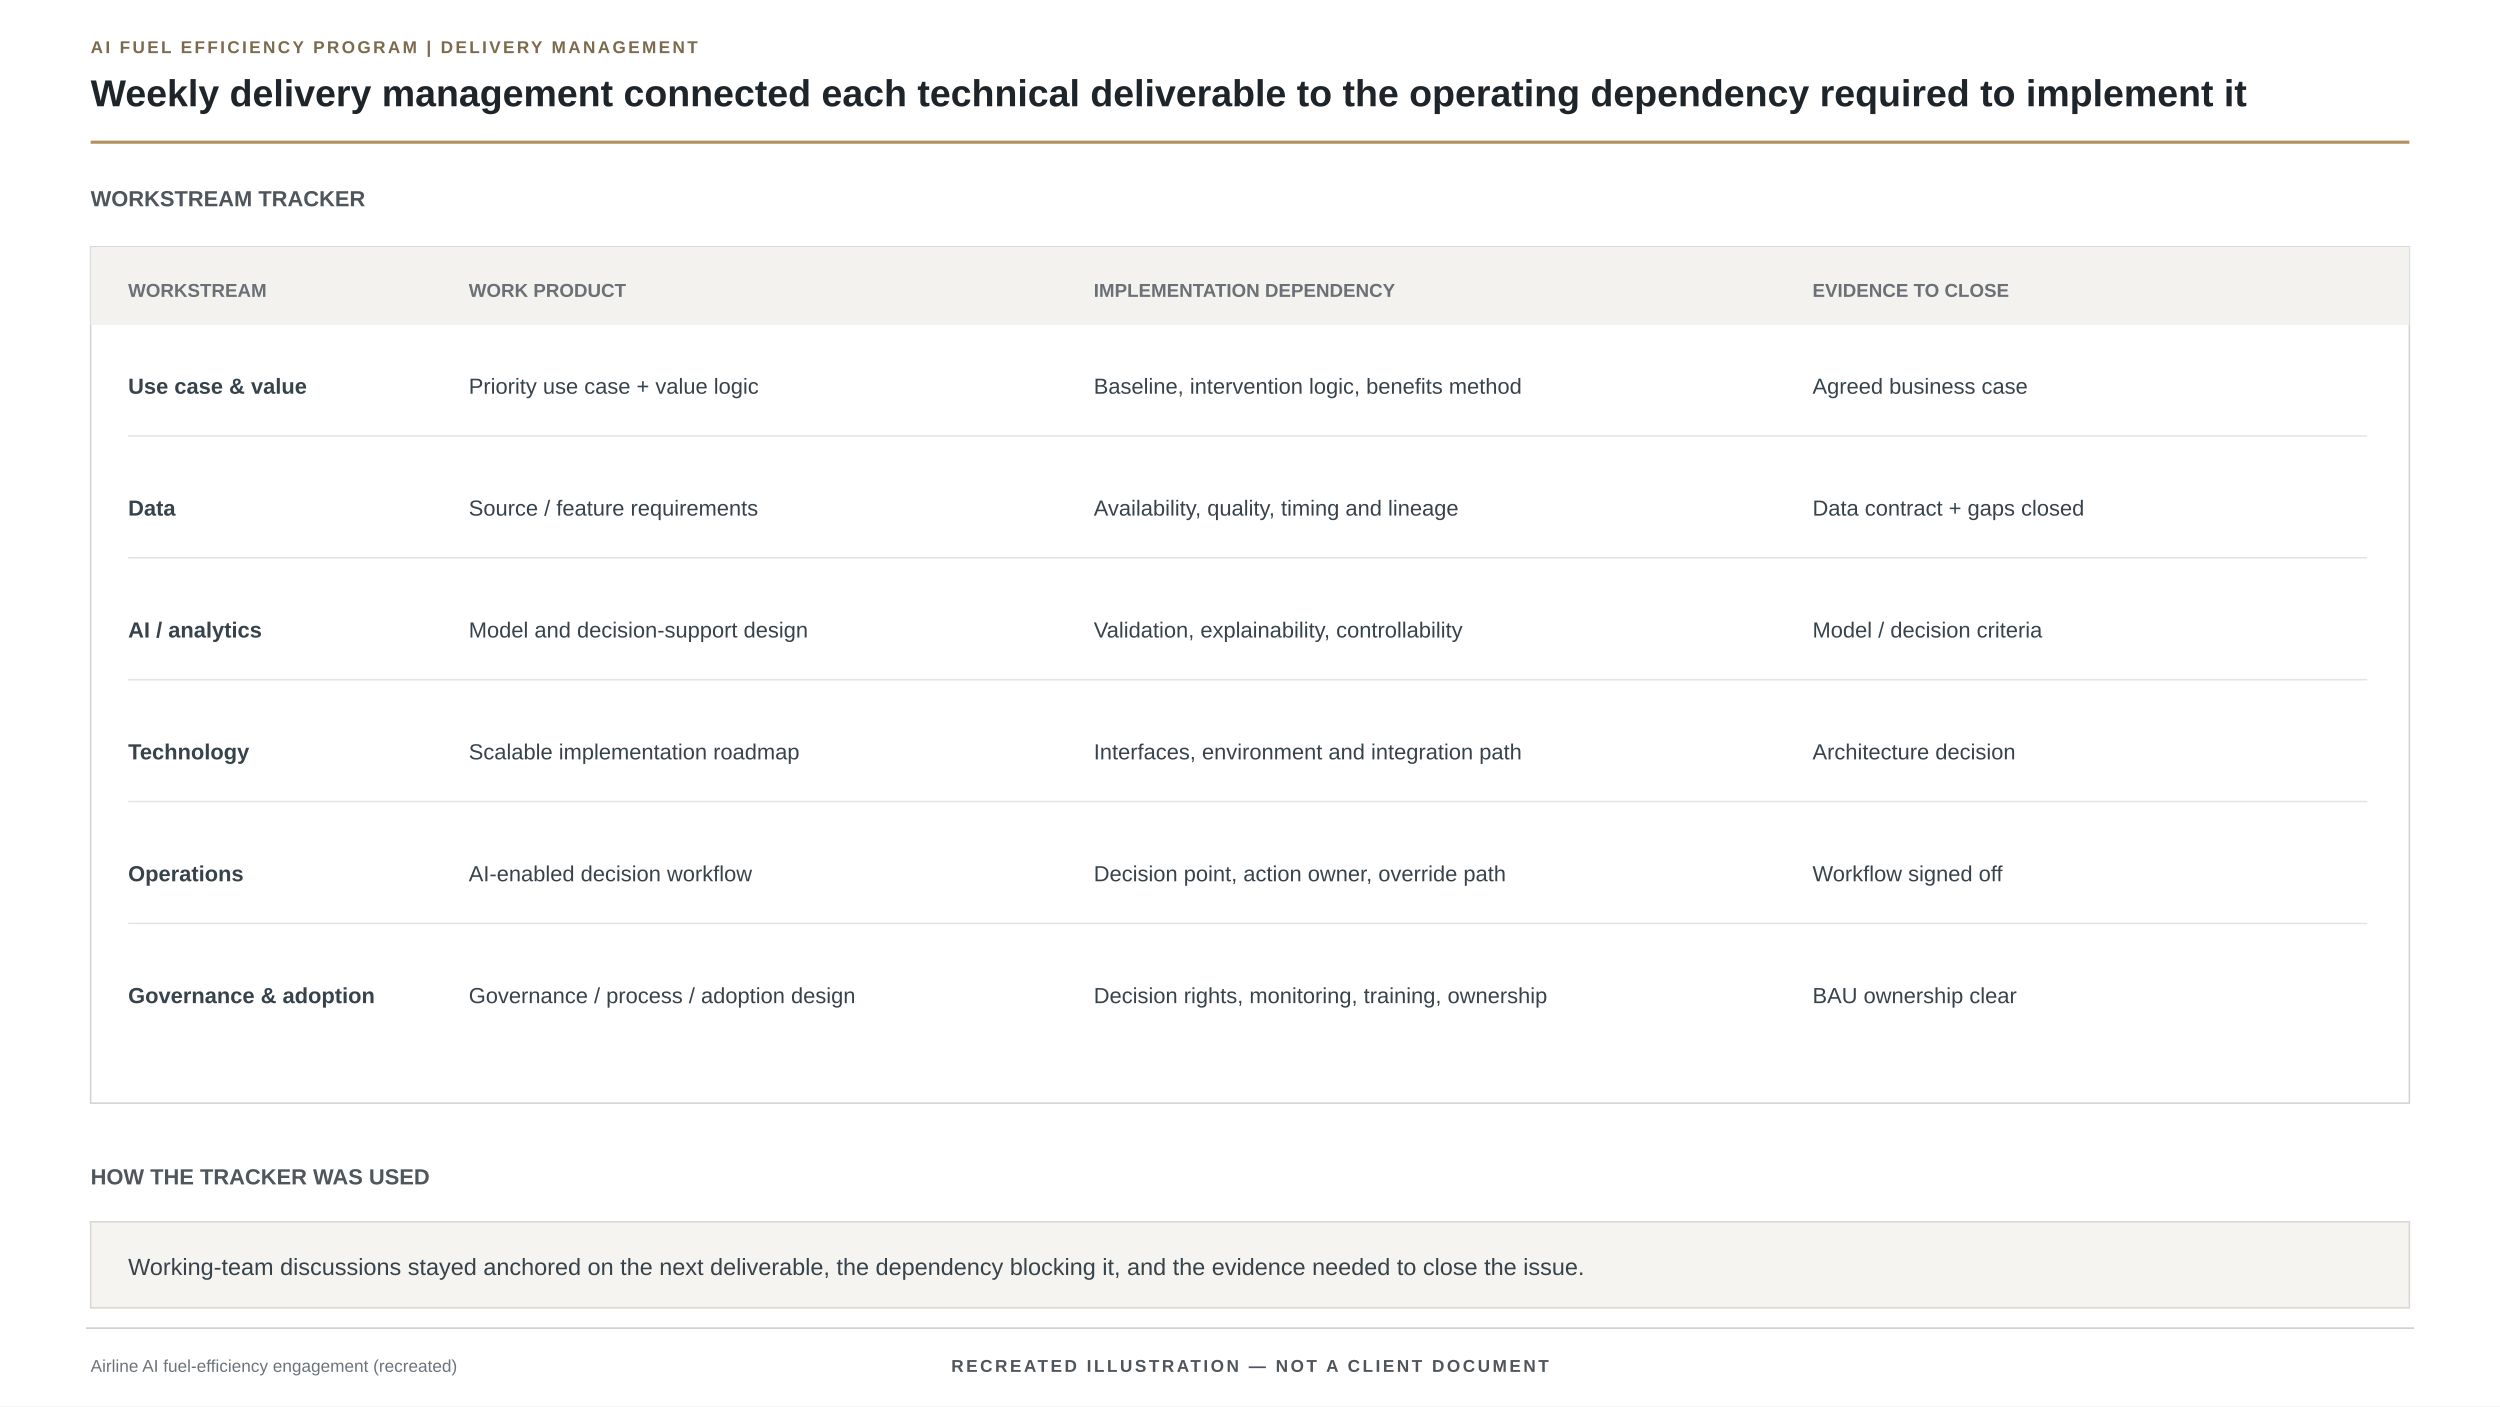
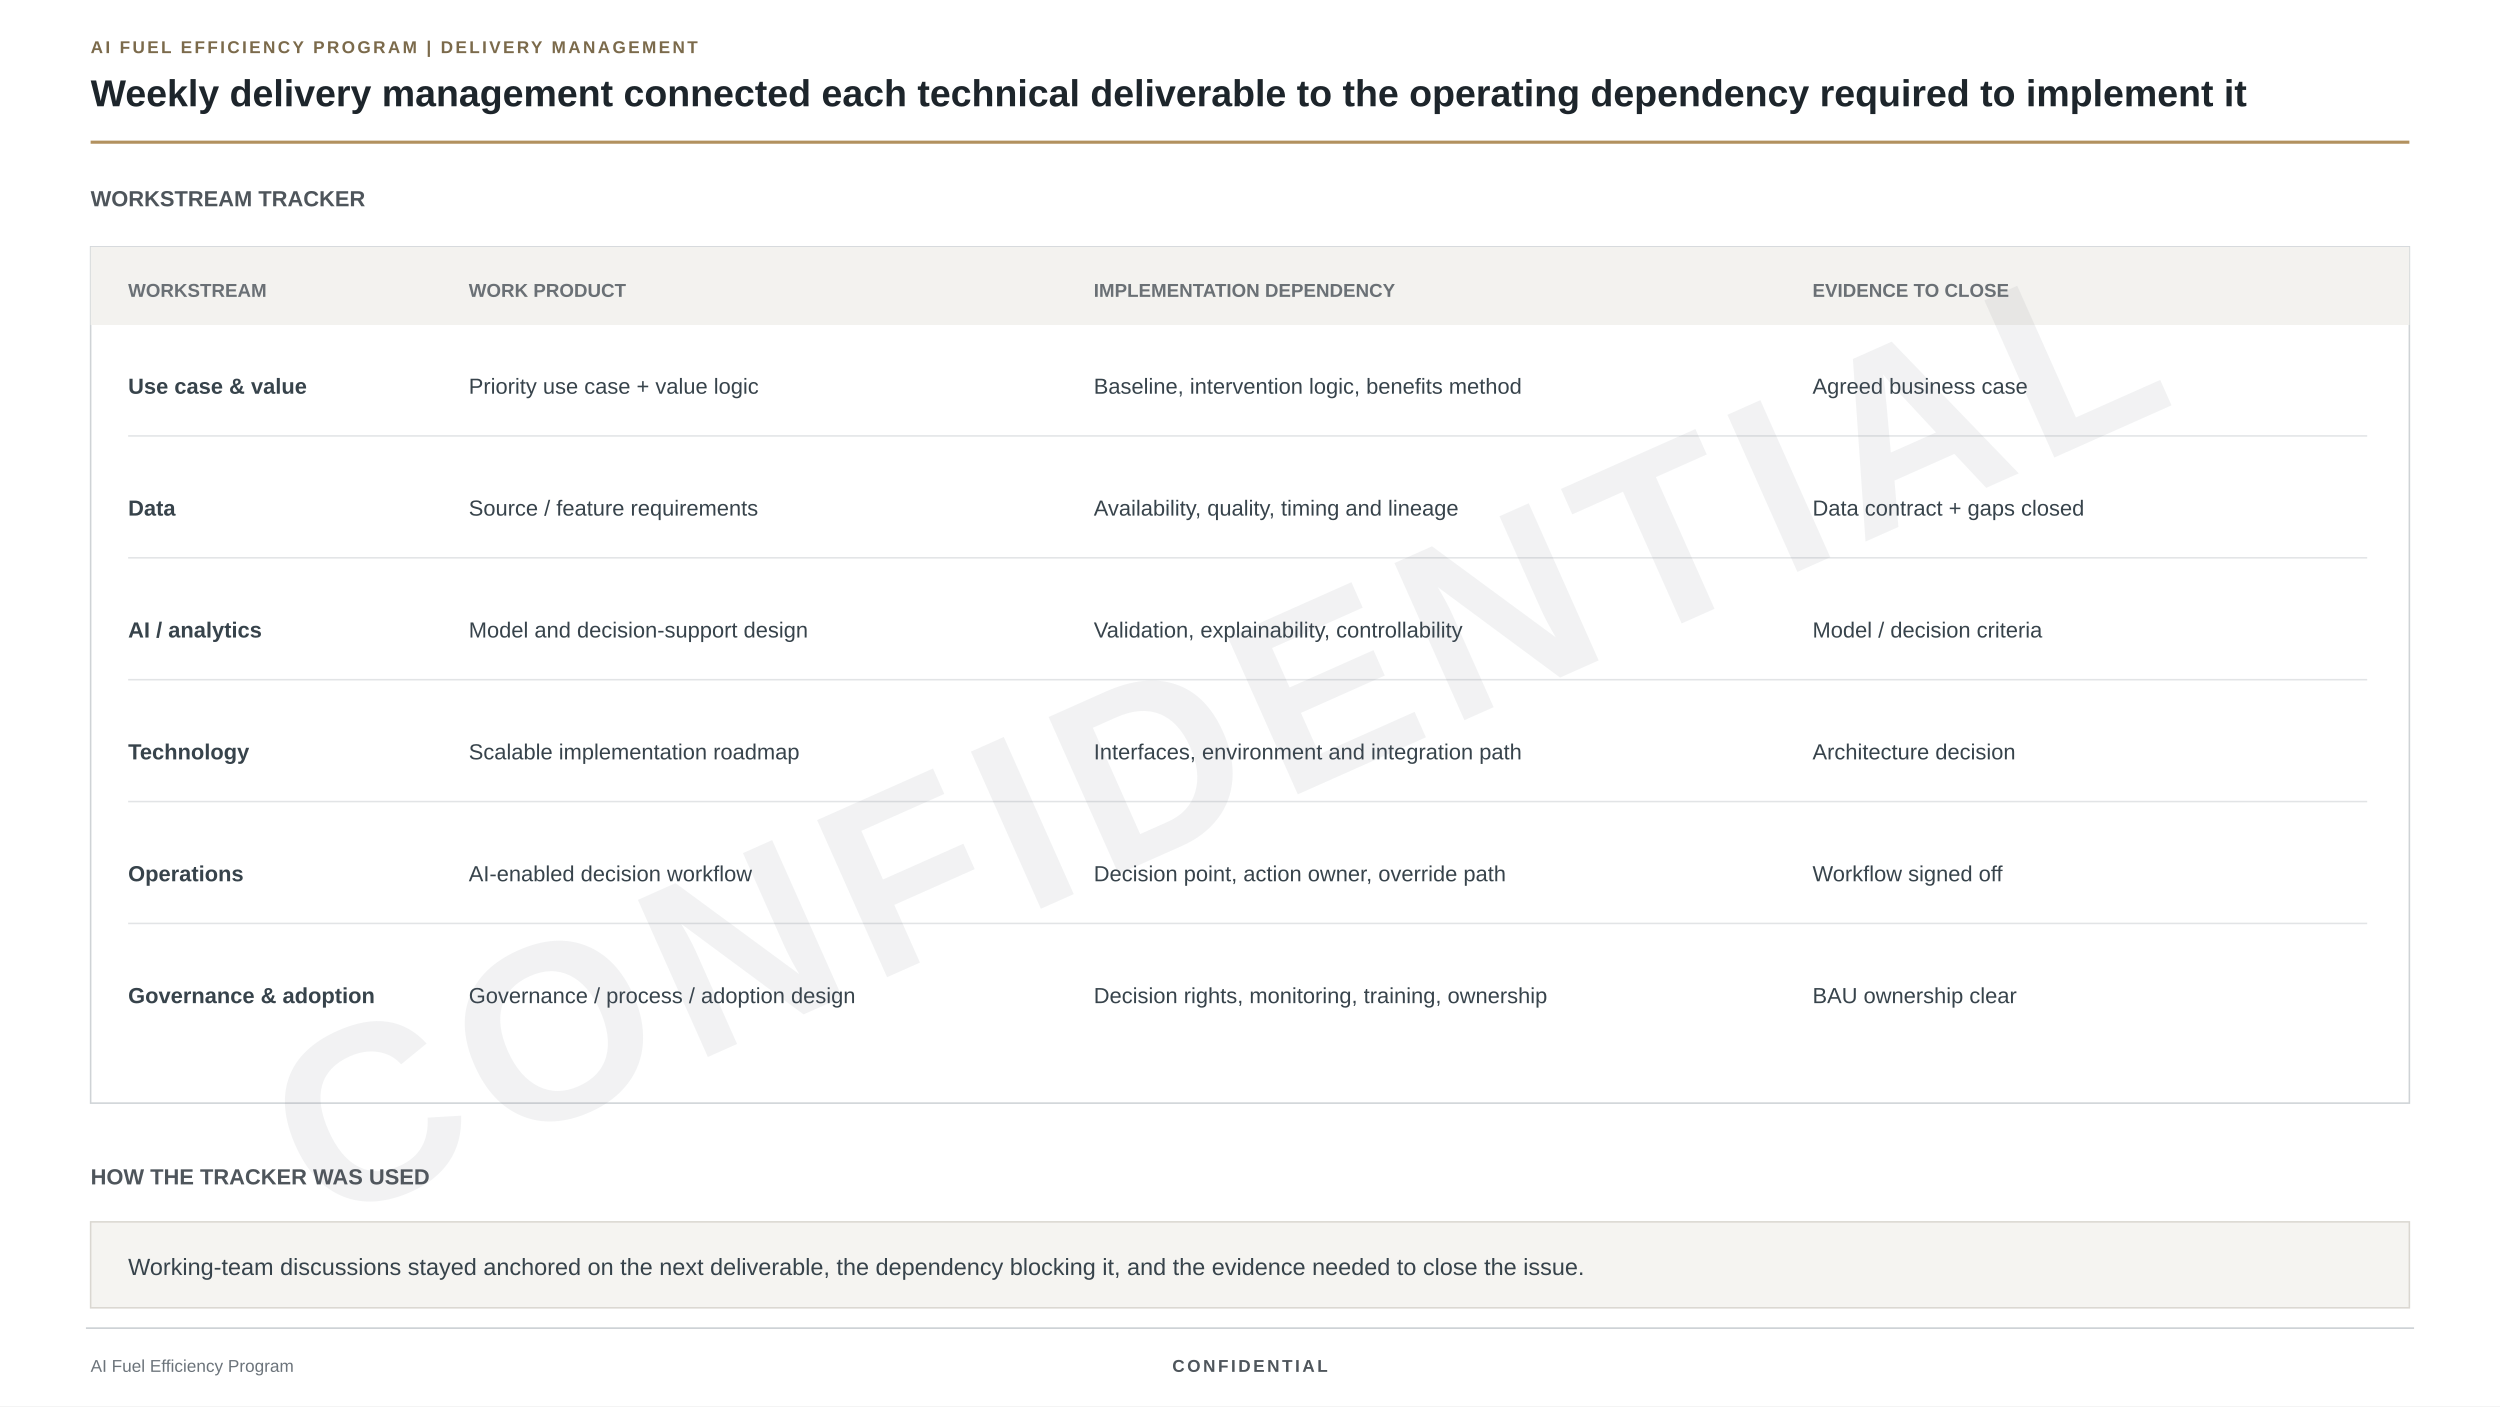
<svg xmlns="http://www.w3.org/2000/svg" width="1600" height="900" viewBox="0 0 1600 900">
  <rect width="1600" height="900" fill="#ffffff" />
  <text x="58" y="34" font-family="Arial" font-size="11" font-weight="700" letter-spacing="1.5" fill="#7b6a4b">AI FUEL EFFICIENCY PROGRAM | DELIVERY MANAGEMENT</text>
  <text x="58" y="68" font-family="Arial" font-size="24" font-weight="700" fill="#1d252b">Weekly delivery management connected each technical deliverable to the operating dependency required to implement it</text>
  <line x1="58" y1="91" x2="1542" y2="91" stroke="#b2915f" stroke-width="2" />
  <g font-family="Arial">
    <text x="58" y="132" font-size="14" font-weight="700" fill="#4e555b">WORKSTREAM TRACKER</text>
    <rect x="58" y="158" width="1484" height="548" fill="#ffffff" stroke="#cfd3d6" />
    <rect x="58" y="158" width="1484" height="50" fill="#f3f2ef" />
    <text x="82" y="190" font-size="12" font-weight="700" fill="#6a7075">WORKSTREAM</text>
    <text x="300" y="190" font-size="12" font-weight="700" fill="#6a7075">WORK PRODUCT</text>
    <text x="700" y="190" font-size="12" font-weight="700" fill="#6a7075">IMPLEMENTATION DEPENDENCY</text>
    <text x="1160" y="190" font-size="12" font-weight="700" fill="#6a7075">EVIDENCE TO CLOSE</text>
    <g font-size="14" fill="#37434b">
      <text x="82" y="252" font-weight="700">Use case &amp; value</text>
      <text x="300" y="252">Priority use case + value logic</text>
      <text x="700" y="252">Baseline, intervention logic, benefits method</text>
      <text x="1160" y="252">Agreed business case</text>
      <line x1="82" y1="279" x2="1515" y2="279" stroke="#e2e4e6" />
      <text x="82" y="330" font-weight="700">Data</text>
      <text x="300" y="330">Source / feature requirements</text>
      <text x="700" y="330">Availability, quality, timing and lineage</text>
      <text x="1160" y="330">Data contract + gaps closed</text>
      <line x1="82" y1="357" x2="1515" y2="357" stroke="#e2e4e6" />
      <text x="82" y="408" font-weight="700">AI / analytics</text>
      <text x="300" y="408">Model and decision-support design</text>
      <text x="700" y="408">Validation, explainability, controllability</text>
      <text x="1160" y="408">Model / decision criteria</text>
      <line x1="82" y1="435" x2="1515" y2="435" stroke="#e2e4e6" />
      <text x="82" y="486" font-weight="700">Technology</text>
      <text x="300" y="486">Scalable implementation roadmap</text>
      <text x="700" y="486">Interfaces, environment and integration path</text>
      <text x="1160" y="486">Architecture decision</text>
      <line x1="82" y1="513" x2="1515" y2="513" stroke="#e2e4e6" />
      <text x="82" y="564" font-weight="700">Operations</text>
      <text x="300" y="564">AI-enabled decision workflow</text>
      <text x="700" y="564">Decision point, action owner, override path</text>
      <text x="1160" y="564">Workflow signed off</text>
      <line x1="82" y1="591" x2="1515" y2="591" stroke="#e2e4e6" />
      <text x="82" y="642" font-weight="700">Governance &amp; adoption</text>
      <text x="300" y="642">Governance / process / adoption design</text>
      <text x="700" y="642">Decision rights, monitoring, training, ownership</text>
      <text x="1160" y="642">BAU ownership clear</text>
    </g>
    <text x="58" y="758" font-size="14" font-weight="700" fill="#4e555b">HOW THE TRACKER WAS USED</text>
    <rect x="58" y="782" width="1484" height="55" fill="#f5f4f1" stroke="#dad7d1" />
    <text x="82" y="816" font-size="15" fill="#37434b">Working-team discussions stayed anchored on the next deliverable, the dependency blocking it, and the evidence needed to close the issue.</text>
  </g>
  <line x1="55" y1="850" x2="1545" y2="850" stroke="#c9ced2" stroke-width="1" />
-   <text x="58" y="878" font-family="Arial" font-size="11" fill="#6b737a">Airline AI fuel-efficiency engagement (recreated)</text>
-   <text x="800" y="878" text-anchor="middle" font-family="Arial" font-size="11" font-weight="700" letter-spacing="1.6" fill="#4e555b">RECREATED ILLUSTRATION — NOT A CLIENT DOCUMENT</text>
+   <text x="58" y="878" font-family="Arial" font-size="11" fill="#6b737a">AI Fuel Efficiency Program</text>
+   <text x="800" y="878" text-anchor="middle" font-family="Arial" font-size="11" font-weight="700" letter-spacing="1.6" fill="#4e555b">CONFIDENTIAL</text>
+   <text data-watermark="confidential" x="800" y="522" text-anchor="middle" font-family="Arial, Helvetica, sans-serif" font-size="160" font-weight="700" letter-spacing="10" fill="#5d6670" opacity="0.085" transform="rotate(-24 800 522)">CONFIDENTIAL</text>
</svg>
